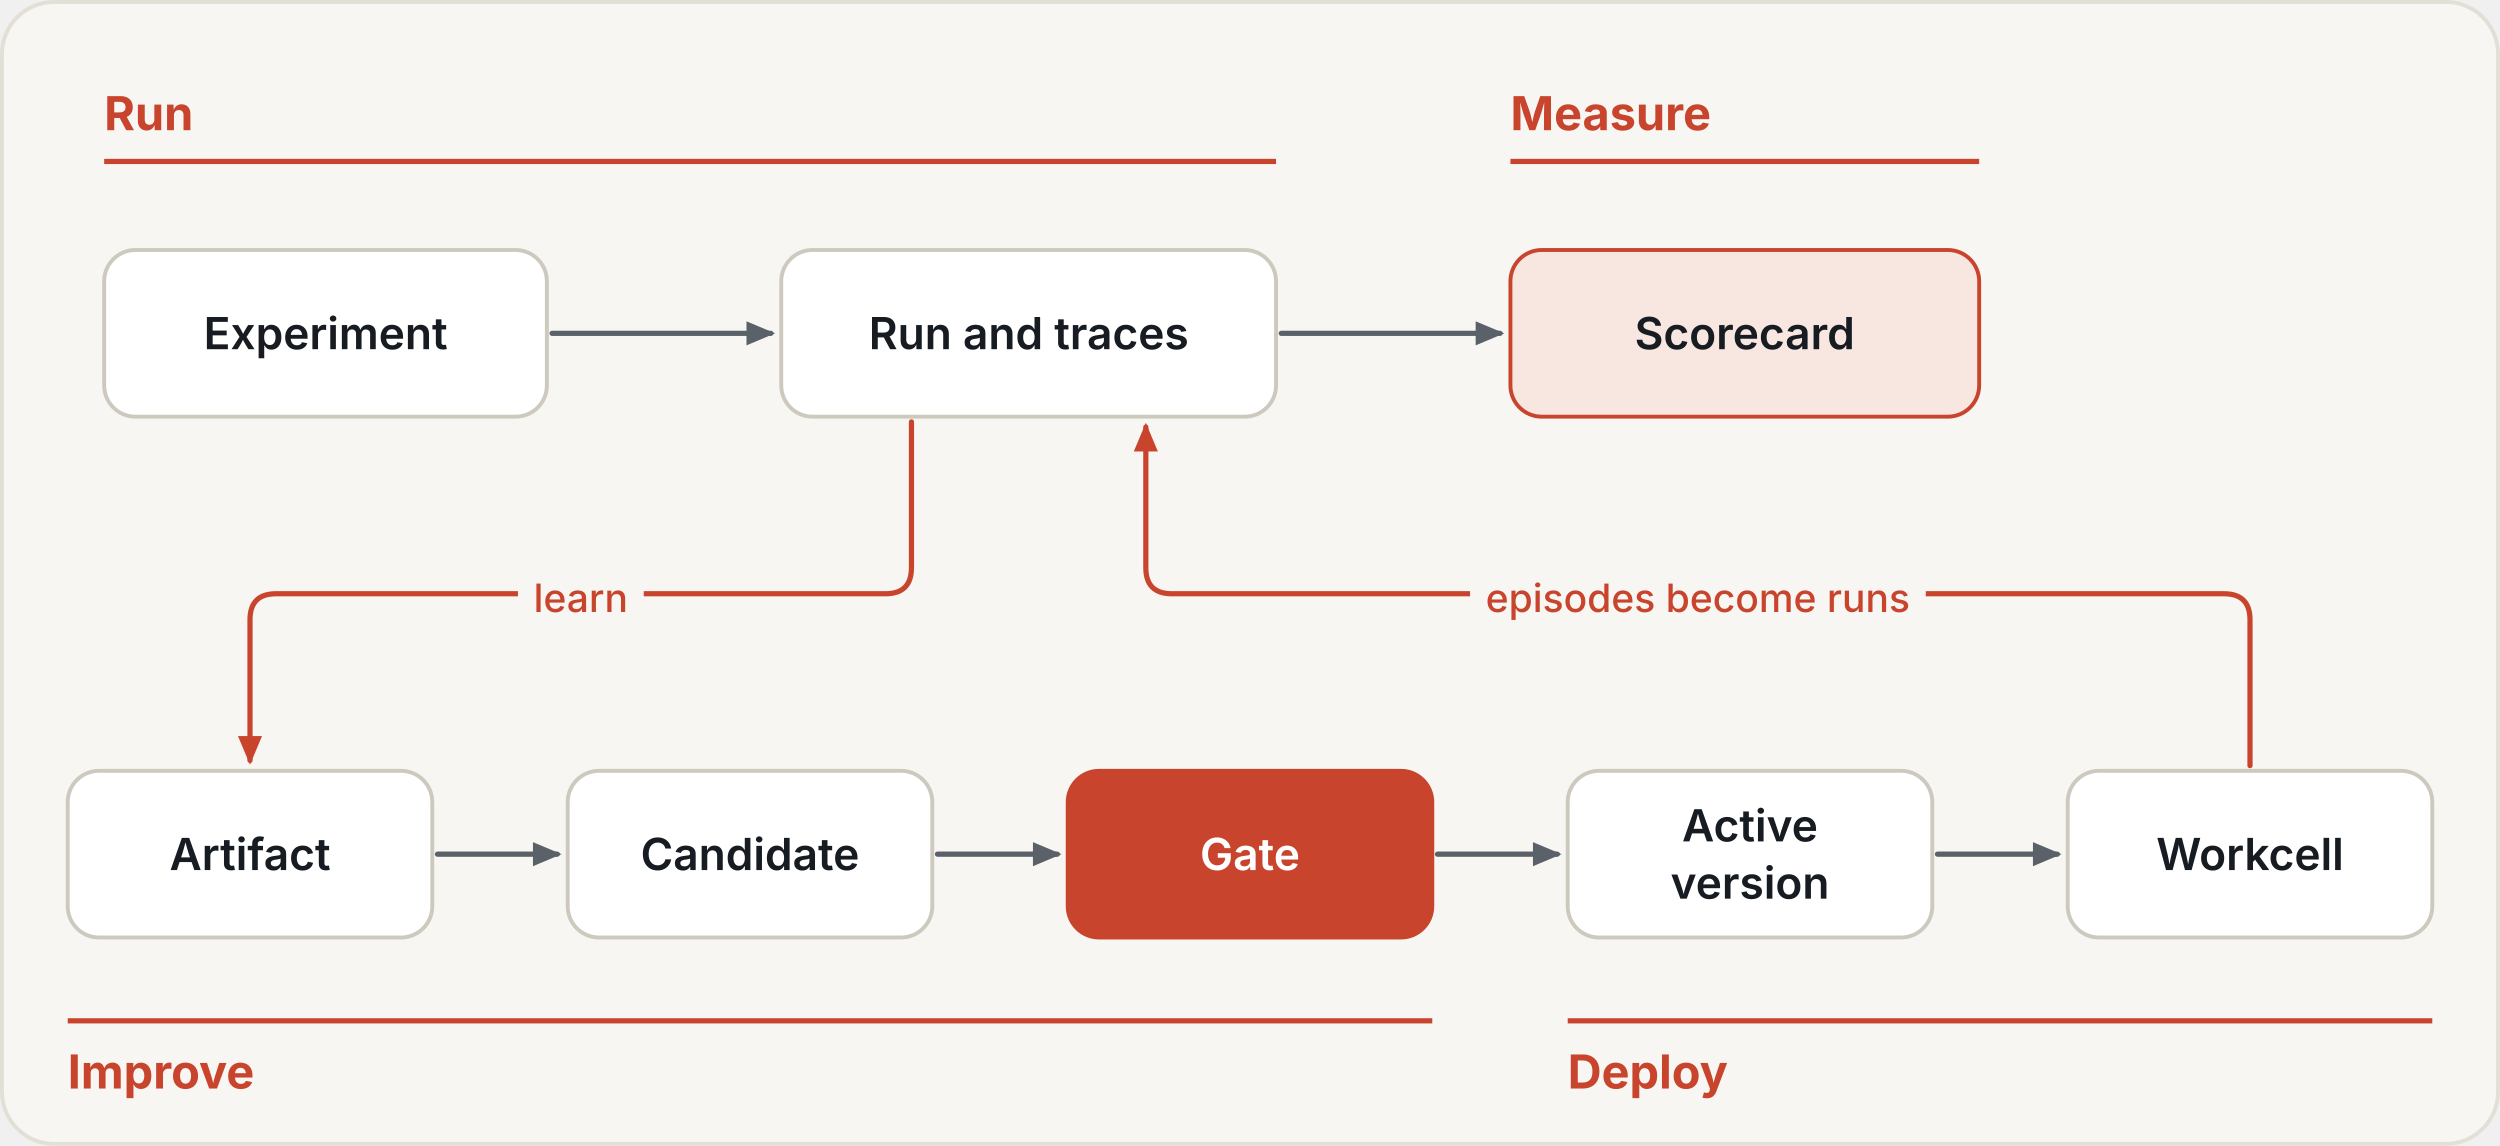
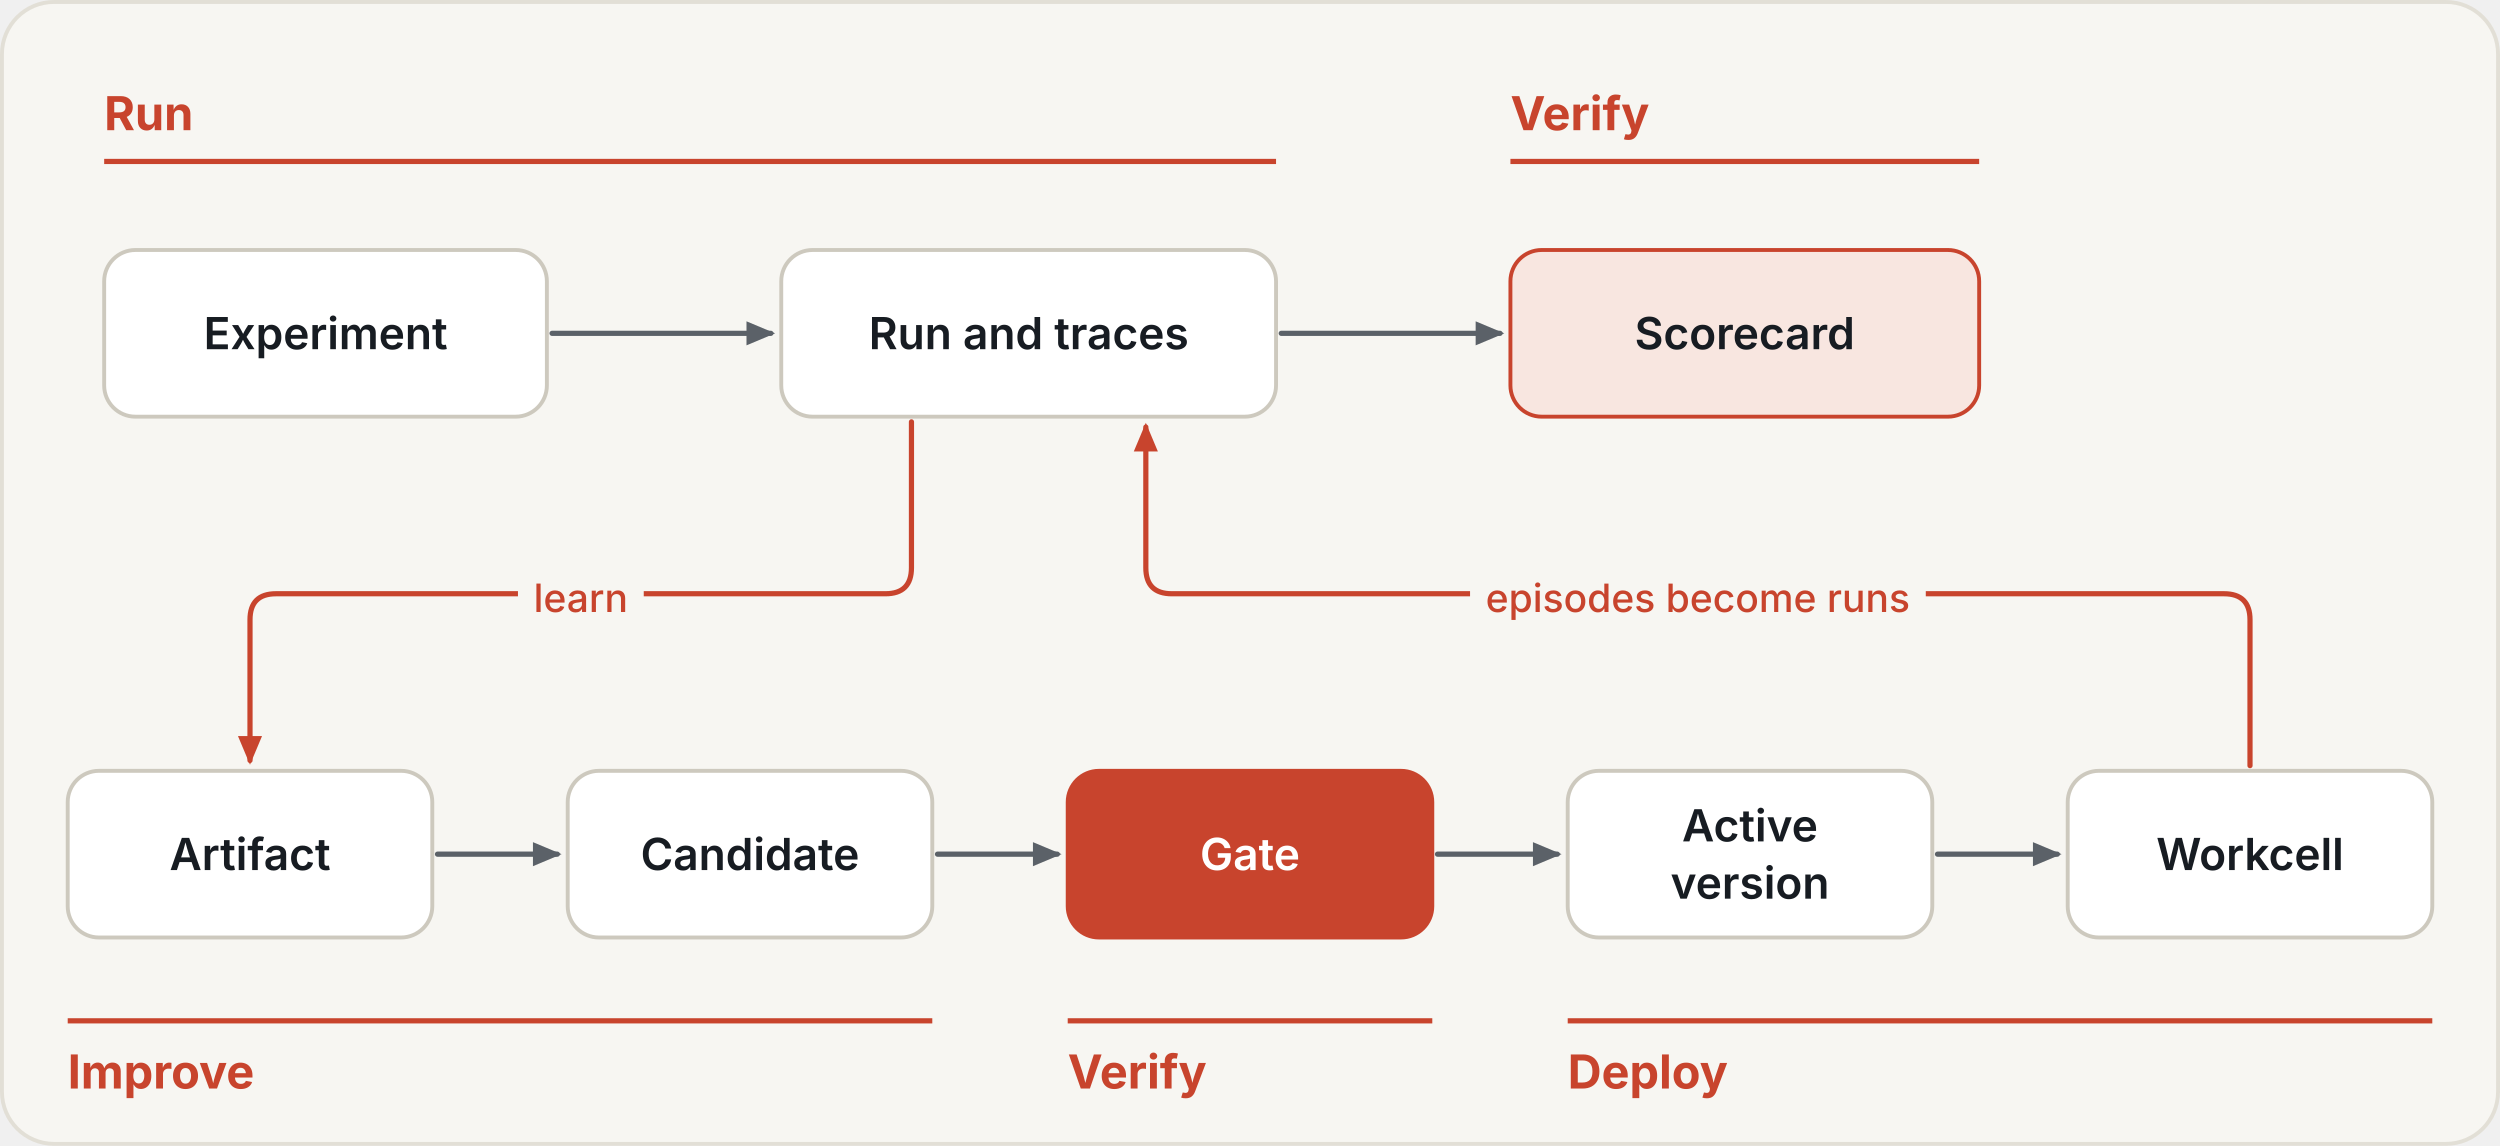
<svg xmlns="http://www.w3.org/2000/svg" viewBox="0 0 960 440" width="960" height="440" role="img" aria-labelledby="t d">
  <defs>
    <path id="b197" d="M440 1490V0H135V1490Z" />
-     <path id="b292" d="M135 0V1490H603L845 806Q860 759 879 683Q898 607 918 520Q939 432 956 351Q973 431 993 518Q1013 606 1032 682Q1051 758 1066 806L1304 1490H1774V0H1467V703Q1467 759 1470 846Q1472 933 1474 1033Q1477 1133 1478 1227Q1453 1127 1426 1026Q1398 925 1373 840Q1348 756 1330 703L1083 0H826L575 703Q558 754 534 836Q509 918 481 1016Q453 1115 427 1215Q429 1125 432 1028Q434 930 436 844Q438 759 438 703V0Z" />
    <path id="b384" d="M135 0V1490H716Q970 1490 1110 1358Q1249 1225 1249 1005Q1249 852 1181 744Q1113 635 985 581L1302 0H964L680 532H440V0ZM440 779H660Q934 779 934 1005Q934 1118 866 1178Q799 1238 659 1238H440Z" />
-     <path id="b507" d="M440 -22Q280 -22 174 62Q68 147 68 313Q68 438 128 509Q188 580 284 613Q380 646 490 656Q634 670 698 686Q761 701 761 756V761Q761 832 716 871Q670 910 586 910Q499 910 446 872Q393 835 375 781L100 827Q143 972 272 1052Q400 1132 587 1132Q707 1132 816 1094Q924 1056 992 972Q1061 889 1061 753V0H777V155H767Q726 77 645 28Q564 -22 440 -22ZM525 189Q630 189 696 250Q763 311 763 400V521Q745 508 704 498Q664 489 619 482Q574 474 541 470Q458 458 407 423Q356 388 356 321Q356 256 404 222Q451 189 525 189Z" />
+     <path id="b456" d="M571 0 49 1490H388L626 771Q662 659 698 528Q734 397 772 246Q810 398 844 528Q879 658 913 771L1143 1490H1480L970 0Z" />
    <path id="b614" d="M633 -22Q462 -22 338 48Q214 118 148 247Q81 376 81 553Q81 726 148 856Q214 986 334 1059Q455 1132 618 1132Q764 1132 883 1070Q1002 1008 1072 882Q1143 756 1143 565V481H378Q383 344 454 274Q525 204 638 204Q717 204 774 238Q830 271 854 336L1126 285Q1085 146 956 62Q828 -22 633 -22ZM380 669H854Q843 778 784 842Q725 906 621 906Q513 906 451 840Q389 773 380 669Z" />
+     <path id="b647" d="M750 1118V889H516V0H217V889H20V1118H217V1204Q217 1382 321 1471Q425 1560 580 1560Q651 1560 709 1549Q767 1538 795 1529L741 1303Q723 1308 696 1313Q670 1318 641 1318Q572 1318 544 1286Q516 1253 516 1194V1118Z" />
+     <path id="b689" d="M128 0V1118H428V0ZM278 1264Q210 1264 162 1309Q114 1354 114 1418Q114 1482 162 1527Q210 1572 278 1572Q346 1572 394 1527Q443 1482 443 1418Q443 1354 394 1309Q346 1264 278 1264Z" />
    <path id="b736" d="M428 1490V0H128V1490Z" />
    <path id="b766" d="M128 0V1118H406L418 901Q463 1023 550 1079Q637 1135 737 1135Q949 1135 1025 884Q1072 1013 1170 1074Q1269 1135 1384 1135Q1538 1135 1640 1036Q1741 936 1741 754V0H1441V697Q1441 791 1390 838Q1338 884 1263 884Q1178 884 1128 830Q1079 776 1079 688V0H789V705Q789 787 740 836Q692 884 615 884Q536 884 482 830Q428 777 428 676V0Z" />
    <path id="b773" d="M428 647V0H128V1118H411L415 887Q462 1004 548 1068Q634 1132 763 1132Q937 1132 1042 1020Q1147 908 1147 711V0H847V659Q847 763 794 822Q740 881 645 881Q549 881 488 820Q428 758 428 647Z" />
    <path id="b790" d="M628 -22Q460 -22 337 50Q214 123 148 252Q81 382 81 554Q81 727 148 857Q214 987 337 1060Q460 1132 628 1132Q796 1132 919 1060Q1042 987 1108 857Q1175 727 1175 554Q1175 382 1108 252Q1042 123 919 50Q796 -22 628 -22ZM628 214Q748 214 809 311Q870 408 870 555Q870 703 809 800Q748 896 628 896Q508 896 448 800Q387 703 387 555Q387 408 448 311Q508 214 628 214Z" />
    <path id="b84" d="M659 0H135V1490H664Q888 1490 1050 1400Q1211 1311 1298 1144Q1385 978 1385 746Q1385 513 1298 346Q1211 179 1048 90Q885 0 659 0ZM440 263H644Q859 263 970 379Q1081 495 1081 746Q1081 996 970 1112Q860 1227 646 1227H440Z" />
    <path id="b843" d="M128 -418V1118H423V930H437Q457 974 496 1021Q534 1068 598 1100Q661 1132 756 1132Q880 1132 983 1068Q1086 1004 1148 876Q1209 748 1209 557Q1209 371 1149 242Q1089 114 986 48Q883 -19 754 -19Q663 -19 600 12Q537 43 498 88Q458 134 437 179H428V-418ZM662 222Q779 222 840 316Q902 410 902 558Q902 705 841 798Q780 892 662 892Q546 892 484 801Q421 710 421 558Q421 406 484 314Q547 222 662 222Z" />
    <path id="b852" d="M128 0V1118H418V923H430Q461 1026 534 1080Q606 1133 700 1133Q751 1133 797 1123V855Q777 861 738 866Q700 870 667 870Q563 870 496 805Q428 740 428 636V0Z" />
-     <path id="b871" d="M572 -22Q370 -22 238 64Q107 150 78 306L357 354Q400 198 581 198Q667 198 716 230Q766 263 766 313Q766 398 622 428L429 468Q107 534 107 785Q107 946 236 1039Q365 1132 577 1132Q776 1132 894 1051Q1012 970 1043 834L777 787Q759 844 711 880Q663 917 581 917Q507 917 457 886Q407 854 407 804Q407 762 440 732Q472 703 551 687L752 647Q1072 582 1072 345Q1072 235 1008 152Q944 70 831 24Q718 -22 572 -22Z" />
    <path id="b915" d="M513 -14Q339 -14 234 98Q128 210 128 407V1118H428V459Q428 355 482 296Q536 237 630 237Q726 237 786 298Q847 360 847 471V1118H1148V0H864L860 232Q813 113 726 50Q640 -14 513 -14Z" />
    <path id="b980" d="M443 0 31 1118H350L538 538Q561 463 580 387Q600 311 618 233Q635 311 654 386Q672 462 696 538L882 1118H1197L784 0Z" />
    <path id="b998" d="M120 -396 189 -170 226 -179Q317 -204 375 -176Q433 -147 443 -63L451 -3L31 1118H350L538 538Q561 465 577 392Q593 320 609 246Q627 321 646 394Q666 466 690 538L886 1118H1201L726 -132Q675 -267 580 -346Q484 -426 316 -426Q256 -426 204 -418Q152 -409 120 -396Z" />
    <path id="m507" d="M461 -25Q354 -25 268 14Q183 54 133 130Q83 206 83 316Q83 411 120 472Q157 534 219 570Q281 605 358 623Q434 641 513 650Q661 667 728 680Q795 692 795 751V757Q795 850 740 902Q686 953 581 953Q471 953 408 905Q345 857 322 800L115 854Q153 954 224 1015Q295 1076 386 1104Q478 1132 578 1132Q645 1132 721 1116Q797 1100 864 1058Q931 1017 973 940Q1015 863 1015 742V0H802V153H791Q758 87 678 31Q597 -25 461 -25ZM510 152Q599 152 663 188Q727 223 762 280Q796 337 796 403V546Q780 530 728 518Q675 507 617 499Q559 491 525 487Q432 474 366 436Q299 399 299 313Q299 233 358 192Q418 152 510 152Z" />
    <path id="m578" d="M703 -22Q601 -22 537 12Q473 47 436 93Q400 139 380 175H362V0H148V1490H368V936H380Q399 970 434 1016Q470 1063 534 1098Q598 1132 703 1132Q837 1132 942 1064Q1048 996 1109 867Q1170 738 1170 556Q1170 376 1110 246Q1050 116 944 47Q839 -22 703 -22ZM654 165Q750 165 814 217Q879 269 912 358Q945 447 945 558Q945 668 912 756Q880 843 816 894Q751 945 654 945Q512 945 438 838Q364 732 364 558Q364 383 439 274Q514 165 654 165Z" />
    <path id="m586" d="M618 -23Q460 -23 343 49Q226 121 161 250Q96 380 96 553Q96 727 161 858Q226 988 343 1060Q460 1132 618 1132Q792 1132 918 1044Q1045 957 1086 802L877 752Q854 839 788 892Q721 946 619 946Q518 946 452 893Q385 840 352 750Q320 661 320 553Q320 446 352 358Q385 269 452 216Q518 163 619 163Q723 163 791 218Q859 274 881 365L1089 315Q1048 157 921 67Q794 -23 618 -23Z" />
    <path id="m597" d="M564 -22Q428 -22 322 47Q217 116 156 246Q96 376 96 556Q96 738 157 867Q218 996 324 1064Q429 1132 564 1132Q668 1132 732 1098Q796 1063 832 1016Q867 970 886 936H898V1490H1118V0H904V175H886Q866 139 830 93Q793 47 729 12Q665 -22 564 -22ZM612 165Q752 165 827 274Q902 383 902 558Q902 732 828 838Q754 945 612 945Q515 945 450 894Q386 843 354 756Q321 668 321 558Q321 447 354 358Q387 269 452 217Q517 165 612 165Z" />
    <path id="m614" d="M630 -23Q465 -23 345 48Q225 119 160 248Q96 377 96 551Q96 723 160 854Q223 985 339 1058Q455 1132 611 1132Q738 1132 852 1076Q967 1019 1038 896Q1110 772 1110 570V492H317Q323 330 409 244Q495 159 632 159Q724 159 790 199Q857 239 886 317L1093 268Q1053 137 931 57Q809 -23 630 -23ZM318 656H892Q880 788 810 869Q739 950 612 950Q480 950 404 864Q327 777 318 656Z" />
    <path id="m689" d="M148 0V1118H368V0ZM259 1289Q202 1289 162 1327Q121 1365 121 1419Q121 1474 162 1512Q202 1550 259 1550Q316 1550 357 1512Q398 1474 398 1419Q398 1365 357 1327Q316 1289 259 1289Z" />
    <path id="m736" d="M368 1490V0H148V1490Z" />
    <path id="m766" d="M148 0V1118H357L362 909Q405 1025 491 1081Q577 1137 677 1137Q786 1137 858 1075Q930 1013 963 902Q1005 1015 1102 1076Q1198 1137 1317 1137Q1416 1137 1496 1094Q1576 1051 1624 966Q1671 881 1671 754V0H1451V732Q1451 844 1388 894Q1326 944 1241 944Q1137 944 1078 880Q1018 816 1018 716V0H801V746Q801 836 744 890Q686 944 597 944Q505 944 436 880Q368 817 368 695V0Z" />
    <path id="m773" d="M368 662V0H148V1118H358L359 903Q411 1021 498 1076Q586 1132 704 1132Q875 1132 980 1024Q1084 917 1084 710V0H864V683Q864 804 801 872Q738 940 628 940Q516 940 442 868Q368 795 368 662Z" />
    <path id="m790" d="M618 -23Q461 -23 344 49Q226 121 161 250Q96 380 96 553Q96 727 161 858Q226 988 344 1060Q461 1132 618 1132Q776 1132 894 1060Q1011 988 1076 858Q1141 727 1141 553Q1141 380 1076 250Q1011 121 894 49Q776 -23 618 -23ZM618 163Q720 163 786 216Q853 270 886 358Q918 447 918 553Q918 660 886 750Q853 839 786 892Q720 946 618 946Q517 946 451 892Q385 839 352 750Q320 660 320 553Q320 447 352 358Q385 270 451 216Q517 163 618 163Z" />
    <path id="m843" d="M148 -418V1118H362V936H380Q399 970 434 1016Q470 1063 534 1098Q598 1132 703 1132Q837 1132 942 1064Q1048 996 1109 867Q1170 738 1170 556Q1170 376 1110 246Q1050 116 944 47Q839 -22 703 -22Q601 -22 537 12Q473 47 436 93Q400 139 380 175H368V-418ZM654 165Q750 165 814 217Q879 269 912 358Q945 447 945 558Q945 668 912 756Q880 843 816 894Q751 945 654 945Q512 945 438 838Q364 732 364 558Q364 383 439 274Q514 165 654 165Z" />
    <path id="m852" d="M148 0V1118H361V938H373Q403 1029 480 1082Q558 1134 656 1134Q677 1134 704 1132Q732 1130 749 1128V918Q737 921 703 926Q669 930 634 930Q519 930 444 860Q368 789 368 679V0Z" />
    <path id="m871" d="M549 -23Q367 -23 248 56Q128 134 98 283L305 326Q350 155 551 155Q658 155 720 200Q783 244 783 306Q783 412 626 447L438 490Q130 559 130 799Q130 899 186 974Q241 1049 338 1090Q436 1132 563 1132Q744 1132 847 1054Q950 977 986 853L789 810Q768 869 716 914Q664 958 565 958Q474 958 413 917Q352 876 352 813Q352 757 392 722Q433 688 525 667L705 627Q1010 558 1010 325Q1010 223 952 144Q893 66 789 22Q685 -23 549 -23Z" />
    <path id="m915" d="M529 -14Q358 -14 253 94Q148 201 148 408V1118H368V435Q368 314 432 246Q495 178 604 178Q716 178 790 250Q864 323 864 456V1118H1085V0H874L873 217Q820 95 732 40Q645 -14 529 -14Z" />
    <path id="sb141" d="M793 -20Q587 -20 432 72Q277 165 190 336Q103 508 103 743Q103 983 192 1154Q282 1326 436 1418Q590 1510 785 1510Q949 1510 1082 1447Q1216 1384 1302 1272Q1389 1160 1412 1014H1139Q1103 1133 1014 1202Q924 1271 788 1271Q668 1271 574 1210Q479 1149 425 1032Q371 914 371 745Q371 492 488 356Q606 219 794 219Q962 219 1062 314Q1162 408 1166 569H822V779H1425V600Q1425 409 1344 270Q1262 130 1120 55Q977 -20 793 -20Z" />
    <path id="sb2" d="M50 0 570 1490H909L1441 0H1148L1021 369H464L342 0ZM535 584H948L883 774Q850 877 814 1002Q779 1127 737 1282Q697 1126 663 1000Q629 873 598 774Z" />
    <path id="sb384" d="M150 0V1490H707Q964 1490 1098 1358Q1232 1226 1232 1013Q1232 862 1164 753Q1096 644 964 592L1287 0H988L695 547H417V0ZM417 768H668Q819 768 889 832Q959 895 959 1013Q959 1133 889 1200Q819 1266 666 1266H417Z" />
    <path id="sb397" d="M673 -23Q413 -23 258 97Q104 217 95 438H358Q367 320 456 262Q545 205 671 205Q803 205 886 264Q970 324 970 420Q970 507 896 552Q822 596 701 627L532 671Q345 719 240 816Q136 913 136 1071Q136 1203 207 1302Q278 1400 401 1455Q524 1510 680 1510Q839 1510 958 1455Q1078 1400 1146 1303Q1214 1206 1217 1082H958Q948 1177 872 1230Q797 1283 676 1283Q550 1283 478 1228Q406 1172 406 1087Q406 1024 444 984Q483 945 542 921Q600 897 660 882L799 846Q909 819 1010 768Q1110 718 1174 633Q1237 548 1237 418Q1237 287 1170 188Q1103 88 977 32Q851 -23 673 -23Z" />
    <path id="sb459" d="M452 0 50 1490H337L531 697Q554 596 574 484Q594 371 613 260Q633 371 654 484Q676 596 701 697L903 1490H1186L1387 697Q1412 597 1434 486Q1455 375 1475 265Q1494 375 1514 486Q1535 597 1558 697L1751 1490H2039L1636 0H1330L1113 823Q1093 901 1076 989Q1059 1077 1043 1173Q1028 1080 1012 993Q997 906 975 823L758 0Z" />
    <path id="sb507" d="M450 -23Q344 -23 259 16Q174 54 125 129Q76 204 76 314Q76 440 138 510Q199 579 296 610Q394 642 502 653Q648 669 713 682Q778 696 778 754V759Q778 841 728 886Q678 932 583 932Q485 932 427 889Q369 846 349 791L108 840Q157 988 286 1060Q414 1132 582 1132Q661 1132 742 1114Q822 1095 889 1052Q956 1008 997 934Q1038 859 1038 747V0H789V154H779Q742 82 661 30Q580 -23 450 -23ZM517 170Q637 170 708 239Q780 308 780 401V533Q762 519 716 508Q670 498 618 490Q567 483 533 478Q445 466 386 430Q328 394 328 317Q328 245 381 208Q434 170 517 170Z" />
    <path id="sb586" d="M623 -23Q460 -23 340 50Q220 122 154 252Q89 381 89 553Q89 727 154 858Q220 988 340 1060Q460 1132 623 1132Q810 1132 940 1038Q1069 945 1105 781L862 730Q841 817 780 869Q719 921 625 921Q489 921 422 816Q354 711 354 554Q354 451 384 368Q414 285 474 236Q534 188 625 188Q721 188 782 242Q844 297 865 387L1108 336Q1072 169 942 73Q812 -23 623 -23Z" />
    <path id="sb597" d="M550 -20Q418 -20 314 48Q209 115 149 244Q89 373 89 557Q89 743 150 872Q211 1000 316 1066Q420 1132 549 1132Q649 1132 712 1098Q776 1065 813 1018Q850 972 870 933H881V1490H1141V0H886V177H870Q849 137 811 91Q773 45 710 12Q646 -20 550 -20ZM621 194Q748 194 817 294Q886 395 886 558Q886 721 818 820Q749 918 621 918Q489 918 422 816Q355 714 355 558Q355 401 422 298Q490 194 621 194Z" />
    <path id="sb614" d="M632 -23Q463 -23 342 48Q220 119 154 248Q89 377 89 552Q89 724 154 854Q218 985 336 1058Q455 1132 615 1132Q751 1132 868 1072Q984 1013 1055 888Q1126 764 1126 568V486H348Q353 337 432 259Q510 181 635 181Q721 181 782 218Q844 255 870 326L1109 277Q1069 142 944 60Q818 -23 632 -23ZM349 663H873Q861 783 796 856Q732 928 616 928Q497 928 428 852Q358 775 349 663Z" />
    <path id="sb647" d="M726 1118V914H484V0H225V914H20V1118H225V1225Q225 1336 272 1410Q319 1485 398 1522Q476 1560 572 1560Q641 1560 694 1549Q747 1538 772 1529L719 1327Q702 1332 678 1338Q653 1343 620 1343Q547 1343 516 1307Q484 1271 484 1205V1118Z" />
    <path id="sb689" d="M138 0V1118H398V0ZM268 1276Q206 1276 162 1318Q117 1359 117 1419Q117 1478 162 1520Q206 1561 268 1561Q331 1561 376 1520Q420 1478 420 1419Q420 1359 376 1318Q331 1276 268 1276Z" />
    <path id="sb727" d="M138 0V1490H398V667H417L820 1118H1125L692 635L1151 0H839L494 479L398 376V0Z" />
    <path id="sb73" d="M785 -20Q589 -20 435 71Q281 162 192 333Q103 504 103 744Q103 985 192 1156Q282 1328 436 1419Q590 1510 785 1510Q948 1510 1082 1449Q1215 1388 1302 1272Q1389 1157 1413 994H1144Q1119 1126 1021 1198Q923 1271 789 1271Q606 1271 488 1134Q371 998 371 744Q371 487 489 353Q607 219 788 219Q922 219 1020 292Q1119 364 1144 496H1414Q1393 353 1311 236Q1229 119 1095 50Q961 -20 785 -20Z" />
    <path id="sb736" d="M398 1490V0H138V1490Z" />
    <path id="sb766" d="M138 0V1118H382L390 905Q434 1024 520 1080Q607 1136 707 1136Q921 1136 994 893Q1039 1014 1136 1075Q1233 1136 1351 1136Q1502 1136 1604 1038Q1706 940 1706 754V0H1446V714Q1446 818 1389 866Q1332 914 1252 914Q1157 914 1103 855Q1049 796 1049 702V0H795V726Q795 811 742 862Q689 914 606 914Q520 914 459 856Q398 797 398 685V0Z" />
    <path id="sb773" d="M398 655V0H138V1118H384L387 895Q487 1132 733 1132Q906 1132 1010 1022Q1115 912 1115 711V0H855V671Q855 783 797 847Q739 911 637 911Q533 911 466 844Q398 777 398 655Z" />
    <path id="sb790" d="M623 -23Q460 -23 340 50Q220 122 154 252Q89 381 89 553Q89 727 154 858Q220 988 340 1060Q460 1132 623 1132Q786 1132 906 1060Q1026 988 1092 858Q1158 727 1158 553Q1158 381 1092 252Q1026 122 906 50Q786 -23 623 -23ZM623 188Q714 188 774 237Q834 286 864 369Q894 452 894 554Q894 657 864 740Q834 823 774 872Q714 921 623 921Q533 921 473 872Q413 823 384 740Q354 657 354 554Q354 452 384 369Q413 286 473 237Q533 188 623 188Z" />
    <path id="sb843" d="M138 -418V1118H392V933H409Q428 972 465 1018Q502 1065 566 1098Q630 1132 729 1132Q858 1132 962 1066Q1067 1000 1128 872Q1190 743 1190 557Q1190 373 1130 244Q1069 115 965 48Q861 -20 728 -20Q632 -20 568 12Q505 45 467 91Q429 137 409 177H398V-418ZM658 194Q788 194 856 298Q923 401 923 558Q923 714 856 816Q790 918 658 918Q529 918 461 820Q393 721 393 558Q393 395 462 294Q531 194 658 194Z" />
    <path id="sb852" d="M138 0V1118H390V931H402Q432 1028 507 1080Q582 1133 678 1133Q728 1133 773 1126V887Q757 891 721 896Q685 900 650 900Q541 900 470 832Q398 765 398 658V0Z" />
    <path id="sb871" d="M561 -23Q368 -23 242 60Q117 142 88 294L331 340Q375 176 566 176Q662 176 718 214Q775 253 775 310Q775 405 624 438L433 479Q119 547 119 792Q119 896 176 972Q233 1048 334 1090Q436 1132 570 1132Q760 1132 870 1053Q981 974 1015 844L783 798Q763 856 713 897Q663 938 573 938Q491 938 435 902Q379 865 379 808Q379 759 416 728Q452 696 538 677L728 637Q1041 570 1041 335Q1041 229 980 148Q919 68 810 22Q702 -23 561 -23Z" />
    <path id="sb889" d="M655 1118V914H439V315Q439 254 464 226Q490 197 550 197Q568 197 597 202Q626 206 645 210L686 9Q643 -4 598 -10Q553 -15 512 -15Q351 -15 265 65Q179 145 179 293V914H20V1118H179V1384H439V1118Z" />
    <path id="sb915" d="M521 -14Q348 -14 243 96Q138 206 138 407V1118H398V447Q398 335 456 271Q515 207 617 207Q721 207 788 274Q855 341 855 463V1118H1116V0H869L867 224Q767 -14 521 -14Z" />
    <path id="sb95" d="M150 0V1490H1118V1265H417V863H1066V641H417V225H1122V0Z" />
    <path id="sb980" d="M455 0 39 1118H317L521 510Q546 436 566 361Q585 286 604 210Q622 286 641 361Q660 436 685 510L888 1118H1164L746 0Z" />
    <path id="sb993" d="M50 0 420 574 72 1118H358L472 928Q505 871 532 816Q560 762 586 710Q612 762 639 817Q666 872 700 928L818 1118H1098L744 568L1115 0H831L693 224Q660 279 632 332Q605 386 579 437Q554 386 528 332Q502 279 469 224L331 0Z" />
    <marker id="m5b6168" viewBox="0 0 10 10" refX="8.5" refY="5" markerWidth="11" markerHeight="11" orient="auto-start-reverse" markerUnits="userSpaceOnUse">
      <path d="M0,0.8 L10,5 L0,9.2 z" fill="#5b6168" />
    </marker>
    <marker id="mc8442d" viewBox="0 0 10 10" refX="8.5" refY="5" markerWidth="11" markerHeight="11" orient="auto-start-reverse" markerUnits="userSpaceOnUse">
      <path d="M0,0.8 L10,5 L0,9.2 z" fill="#c8442d" />
    </marker>
  </defs>
  <rect x="0.75" y="0.75" width="958.5" height="438.5" rx="20" fill="#f7f6f2" stroke="#e2dfd6" stroke-width="1.5" />
  <line x1="40" y1="62" x2="490" y2="62" stroke="#c8442d" stroke-width="2" />
  <g transform="translate(40.0 50.0) scale(0.00879 -0.00879)" fill="#c8442d">
    <use href="#b384" x="0" />
    <use href="#b915" x="1345" />
    <use href="#b773" x="2620" />
  </g>
  <line x1="580" y1="62" x2="760" y2="62" stroke="#c8442d" stroke-width="2" />
  <g transform="translate(580.0 50.0) scale(0.00879 -0.00879)" fill="#c8442d">
-     <use href="#b292" x="0" />
-     <use href="#b614" x="1908" />
-     <use href="#b507" x="3148" />
-     <use href="#b871" x="4337" />
-     <use href="#b915" x="5484" />
-     <use href="#b852" x="6759" />
-     <use href="#b614" x="7543" />
+     <use href="#b456" x="0" />
+     <use href="#b614" x="1404" />
+     <use href="#b852" x="2624" />
+     <use href="#b689" x="3467" />
+     <use href="#b647" x="4022" />
+     <use href="#b998" x="4837" />
  </g>
  <rect x="40.0" y="96.0" width="170.0" height="64.0" rx="12" fill="#ffffff" stroke="#cdc9be" stroke-width="1.5" />
  <g transform="translate(78.2 134.1) scale(0.0083 -0.0083)" fill="#171c22">
    <use href="#sb95" x="0" />
    <use href="#sb993" x="1240" />
    <use href="#sb843" x="2405" />
    <use href="#sb614" x="3683" />
    <use href="#sb852" x="4894" />
    <use href="#sb689" x="5720" />
    <use href="#sb766" x="6256" />
    <use href="#sb614" x="8100" />
    <use href="#sb773" x="9311" />
    <use href="#sb889" x="10564" />
  </g>
  <rect x="300.0" y="96.0" width="190.0" height="64.0" rx="12" fill="#ffffff" stroke="#cdc9be" stroke-width="1.5" />
  <g transform="translate(333.6 134.1) scale(0.0083 -0.0083)" fill="#171c22">
    <use href="#sb384" x="0" />
    <use href="#sb915" x="1336" />
    <use href="#sb773" x="2590" />
    <use href="#sb507" x="4359" />
    <use href="#sb773" x="5535" />
    <use href="#sb597" x="6788" />
    <use href="#sb889" x="8582" />
    <use href="#sb852" x="9305" />
    <use href="#sb507" x="10099" />
    <use href="#sb586" x="11275" />
    <use href="#sb614" x="12468" />
    <use href="#sb871" x="13679" />
  </g>
  <rect x="580.0" y="96.0" width="180.0" height="64.0" rx="12" fill="#f8e6e0" stroke="#c8442d" stroke-width="1.5" />
  <g transform="translate(627.7 134.1) scale(0.0083 -0.0083)" fill="#171c22">
    <use href="#sb397" x="0" />
    <use href="#sb586" x="1332" />
    <use href="#sb790" x="2525" />
    <use href="#sb852" x="3772" />
    <use href="#sb614" x="4540" />
    <use href="#sb586" x="5751" />
    <use href="#sb507" x="6964" />
    <use href="#sb852" x="8140" />
    <use href="#sb597" x="8908" />
  </g>
  <path d="M212.0,128.0 L296.0,128.0" fill="none" stroke="#5b6168" stroke-width="2.0" stroke-linecap="round" stroke-linejoin="round" marker-end="url(#m5b6168)" />
  <path d="M492.0,128.0 L576.0,128.0" fill="none" stroke="#5b6168" stroke-width="2.0" stroke-linecap="round" stroke-linejoin="round" marker-end="url(#m5b6168)" />
  <rect x="26.0" y="296.0" width="140.0" height="64.0" rx="12" fill="#ffffff" stroke="#cdc9be" stroke-width="1.5" />
  <g transform="translate(65.1 334.1) scale(0.0083 -0.0083)" fill="#171c22">
    <use href="#sb2" x="0" />
    <use href="#sb852" x="1490" />
    <use href="#sb889" x="2340" />
    <use href="#sb689" x="3063" />
    <use href="#sb647" x="3599" />
    <use href="#sb507" x="4358" />
    <use href="#sb586" x="5534" />
    <use href="#sb889" x="6727" />
  </g>
  <rect x="218.0" y="296.0" width="140.0" height="64.0" rx="12" fill="#ffffff" stroke="#cdc9be" stroke-width="1.5" />
  <g transform="translate(246.0 334.1) scale(0.0083 -0.0083)" fill="#171c22">
    <use href="#sb73" x="0" />
    <use href="#sb507" x="1509" />
    <use href="#sb773" x="2685" />
    <use href="#sb597" x="3938" />
    <use href="#sb689" x="5216" />
    <use href="#sb597" x="5752" />
    <use href="#sb507" x="7030" />
    <use href="#sb889" x="8206" />
    <use href="#sb614" x="8909" />
  </g>
  <rect x="410.0" y="296.0" width="140.0" height="64.0" rx="12" fill="#c8442d" stroke="#c8442d" stroke-width="1.5" />
  <g transform="translate(460.8 334.1) scale(0.0083 -0.0083)" fill="#ffffff">
    <use href="#sb141" x="0" />
    <use href="#sb507" x="1534" />
    <use href="#sb889" x="2710" />
    <use href="#sb614" x="3413" />
  </g>
  <rect x="602.0" y="296.0" width="140.0" height="64.0" rx="12" fill="#ffffff" stroke="#cdc9be" stroke-width="1.5" />
  <g transform="translate(645.9 323.1) scale(0.0083 -0.0083)" fill="#171c22">
    <use href="#sb2" x="0" />
    <use href="#sb586" x="1459" />
    <use href="#sb889" x="2652" />
    <use href="#sb689" x="3375" />
    <use href="#sb980" x="3911" />
    <use href="#sb614" x="5075" />
  </g>
  <g transform="translate(641.5 345.1) scale(0.0083 -0.0083)" fill="#171c22">
    <use href="#sb980" x="0" />
    <use href="#sb614" x="1164" />
    <use href="#sb852" x="2375" />
    <use href="#sb871" x="3188" />
    <use href="#sb689" x="4313" />
    <use href="#sb790" x="4849" />
    <use href="#sb773" x="6096" />
  </g>
  <rect x="794.0" y="296.0" width="140.0" height="64.0" rx="12" fill="#ffffff" stroke="#cdc9be" stroke-width="1.5" />
  <g transform="translate(828.0 334.1) scale(0.0083 -0.0083)" fill="#171c22">
    <use href="#sb459" x="0" />
    <use href="#sb790" x="1986" />
    <use href="#sb852" x="3233" />
    <use href="#sb727" x="4078" />
    <use href="#sb586" x="5198" />
    <use href="#sb614" x="6391" />
    <use href="#sb736" x="7602" />
    <use href="#sb736" x="8138" />
  </g>
  <path d="M168.0,328.0 L214.0,328.0" fill="none" stroke="#5b6168" stroke-width="2.0" stroke-linecap="round" stroke-linejoin="round" marker-end="url(#m5b6168)" />
  <path d="M360.0,328.0 L406.0,328.0" fill="none" stroke="#5b6168" stroke-width="2.0" stroke-linecap="round" stroke-linejoin="round" marker-end="url(#m5b6168)" />
  <path d="M552.0,328.0 L598.0,328.0" fill="none" stroke="#5b6168" stroke-width="2.0" stroke-linecap="round" stroke-linejoin="round" marker-end="url(#m5b6168)" />
  <path d="M744.0,328.0 L790.0,328.0" fill="none" stroke="#5b6168" stroke-width="2.0" stroke-linecap="round" stroke-linejoin="round" marker-end="url(#m5b6168)" />
-   <line x1="26" y1="392" x2="550" y2="392" stroke="#c8442d" stroke-width="2" />
+   <line x1="26" y1="392" x2="358" y2="392" stroke="#c8442d" stroke-width="2" />
  <g transform="translate(26.0 418.0) scale(0.00879 -0.00879)" fill="#c8442d">
    <use href="#b197" x="0" />
    <use href="#b766" x="575" />
    <use href="#b843" x="2444" />
    <use href="#b852" x="3735" />
    <use href="#b790" x="4519" />
    <use href="#b980" x="5738" />
    <use href="#b614" x="6929" />
+   </g>
+   <line x1="410" y1="392" x2="550" y2="392" stroke="#c8442d" stroke-width="2" />
+   <g transform="translate(410.0 418.0) scale(0.00879 -0.00879)" fill="#c8442d">
+     <use href="#b456" x="0" />
+     <use href="#b614" x="1404" />
+     <use href="#b852" x="2624" />
+     <use href="#b689" x="3467" />
+     <use href="#b647" x="4022" />
+     <use href="#b998" x="4837" />
  </g>
  <line x1="602" y1="392" x2="934" y2="392" stroke="#c8442d" stroke-width="2" />
  <g transform="translate(602.0 418.0) scale(0.00879 -0.00879)" fill="#c8442d">
    <use href="#b84" x="0" />
    <use href="#b614" x="1479" />
    <use href="#b843" x="2699" />
    <use href="#b736" x="3990" />
    <use href="#b790" x="4545" />
    <use href="#b998" x="5764" />
  </g>
  <path d="M350.0,162.0 L350.0,218.0 Q350.0,228.0 340.0,228.0 L106.0,228.0 Q96.0,228.0 96.0,238.0 L96.0,292.0" fill="none" stroke="#c8442d" stroke-width="2.0" stroke-linecap="round" stroke-linejoin="round" marker-end="url(#mc8442d)" />
  <rect x="198.9" y="219.0" width="48.3" height="23.0" rx="6" fill="#f7f6f2" />
  <g transform="translate(204.9 235.0) scale(0.00732 -0.00732)" fill="#c8442d">
    <use href="#m736" x="0" />
    <use href="#m614" x="516" />
    <use href="#m507" x="1739" />
    <use href="#m852" x="2902" />
    <use href="#m773" x="3720" />
  </g>
  <path d="M864.0,294.0 L864.0,238.0 Q864.0,228.0 854.0,228.0 L450.0,228.0 Q440.0,228.0 440.0,218.0 L440.0,164.0" fill="none" stroke="#c8442d" stroke-width="2.0" stroke-linecap="round" stroke-linejoin="round" marker-end="url(#mc8442d)" />
  <rect x="564.5" y="219.0" width="175.0" height="23.0" rx="6" fill="#f7f6f2" />
  <g transform="translate(570.5 235.0) scale(0.00732 -0.00732)" fill="#c8442d">
    <use href="#m614" x="0" />
    <use href="#m843" x="1203" />
    <use href="#m689" x="2469" />
    <use href="#m871" x="2985" />
    <use href="#m790" x="4088" />
    <use href="#m597" x="5325" />
    <use href="#m614" x="6591" />
    <use href="#m871" x="7794" />
    <use href="#m578" x="9443" />
    <use href="#m614" x="10709" />
    <use href="#m586" x="11912" />
    <use href="#m790" x="13094" />
    <use href="#m766" x="14331" />
    <use href="#m614" x="16150" />
    <use href="#m852" x="17899" />
    <use href="#m915" x="18691" />
    <use href="#m773" x="19923" />
    <use href="#m871" x="21155" />
  </g>
</svg>
